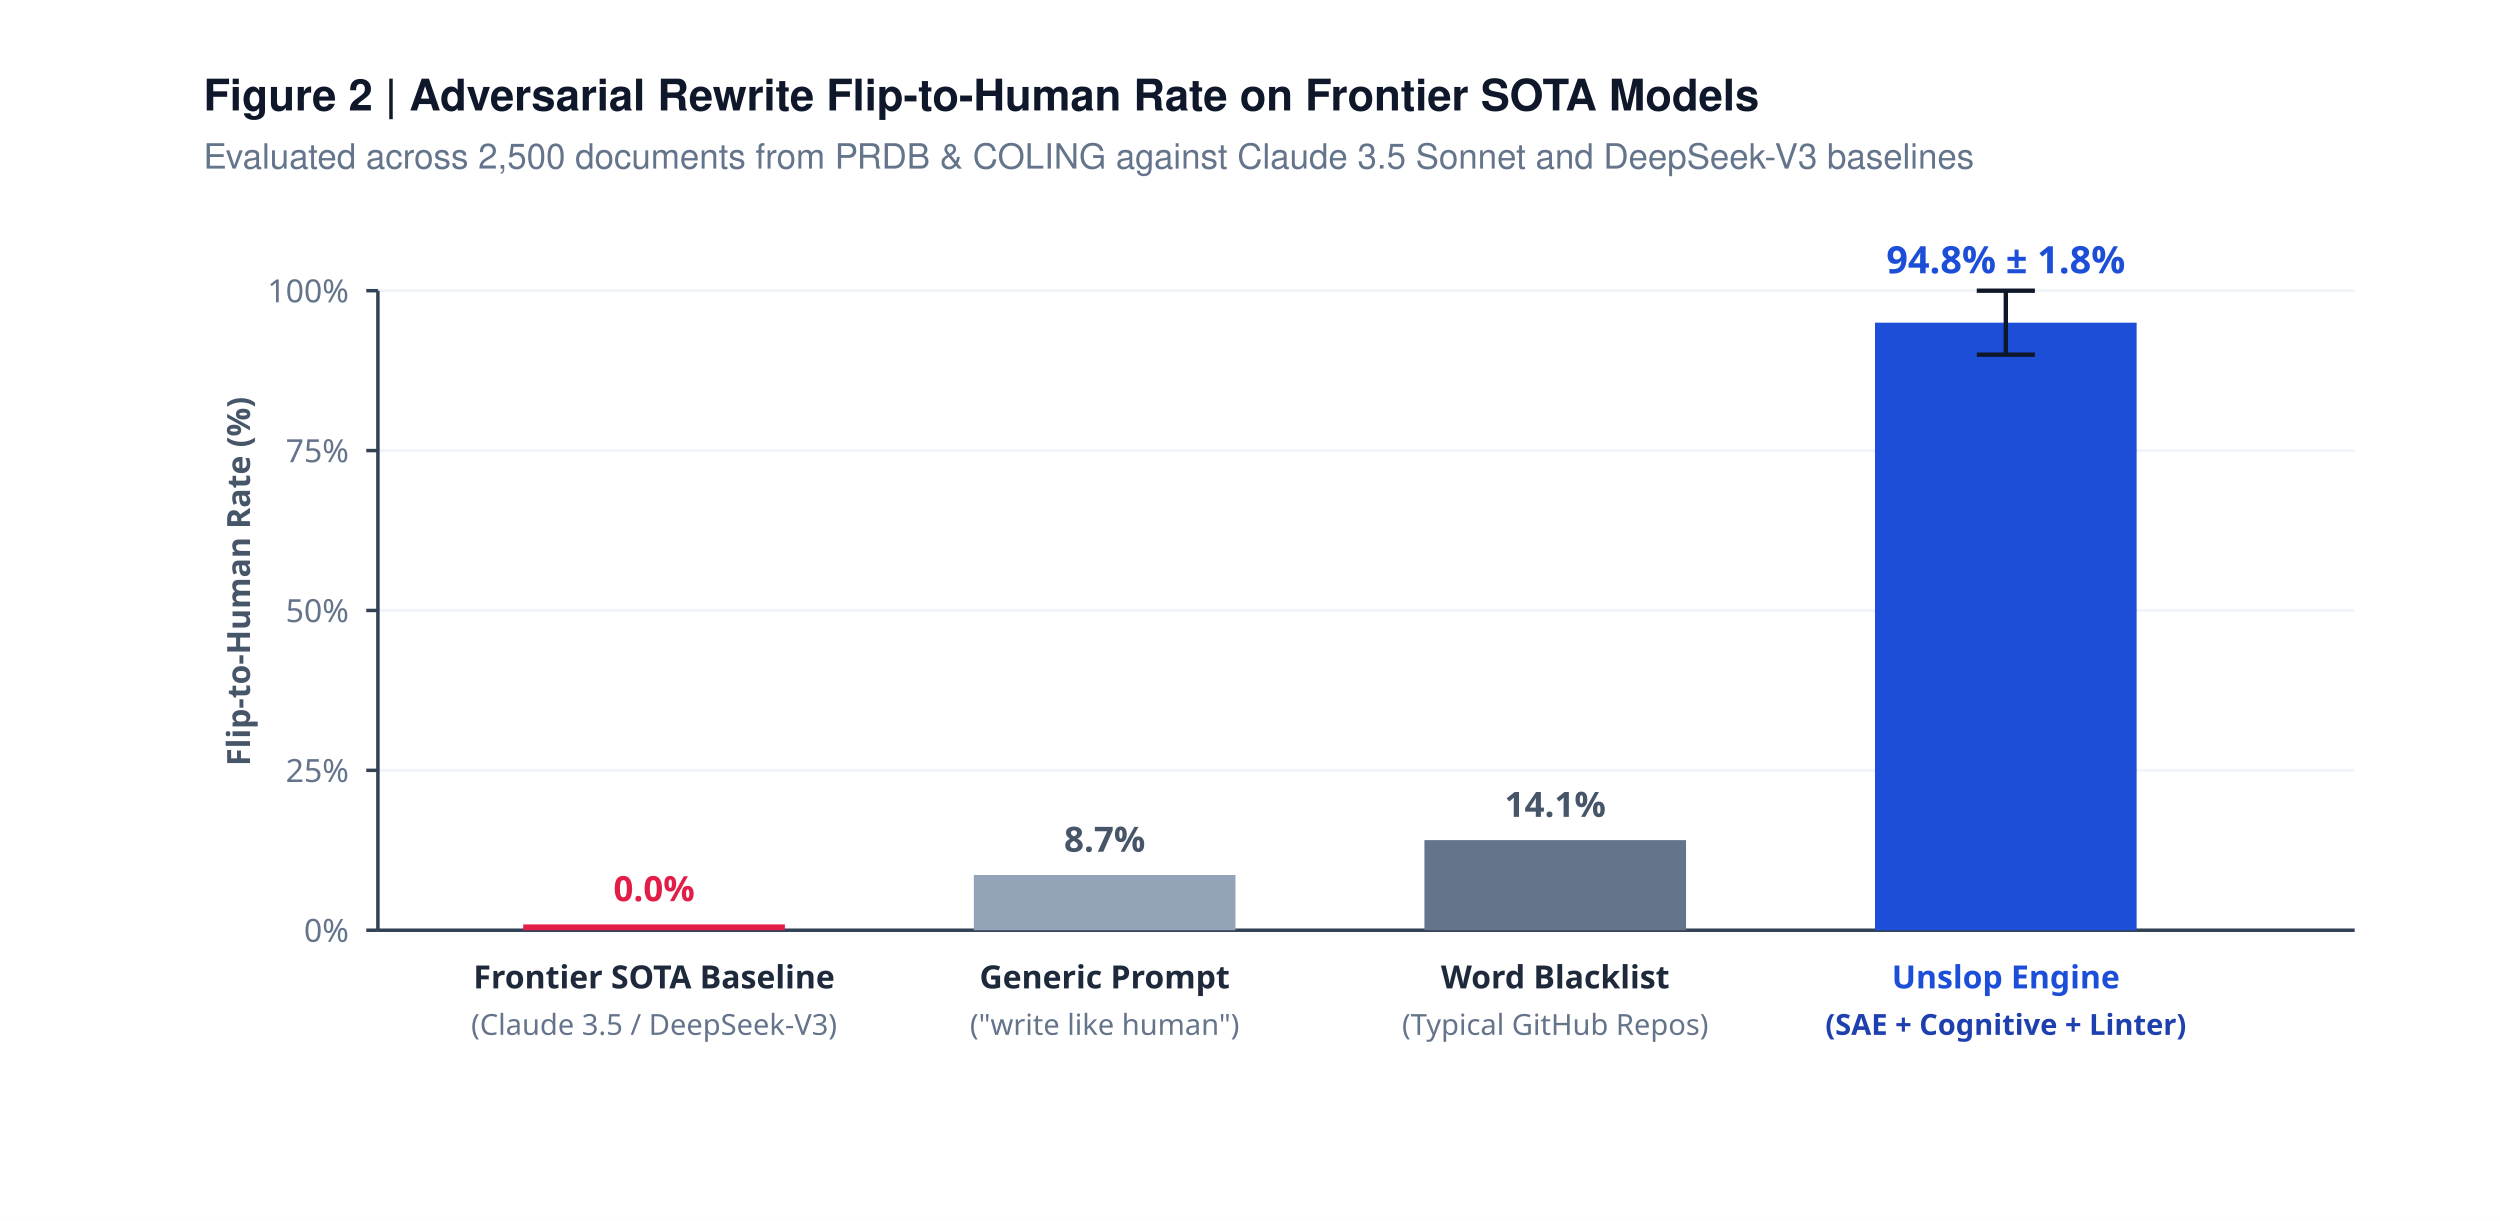
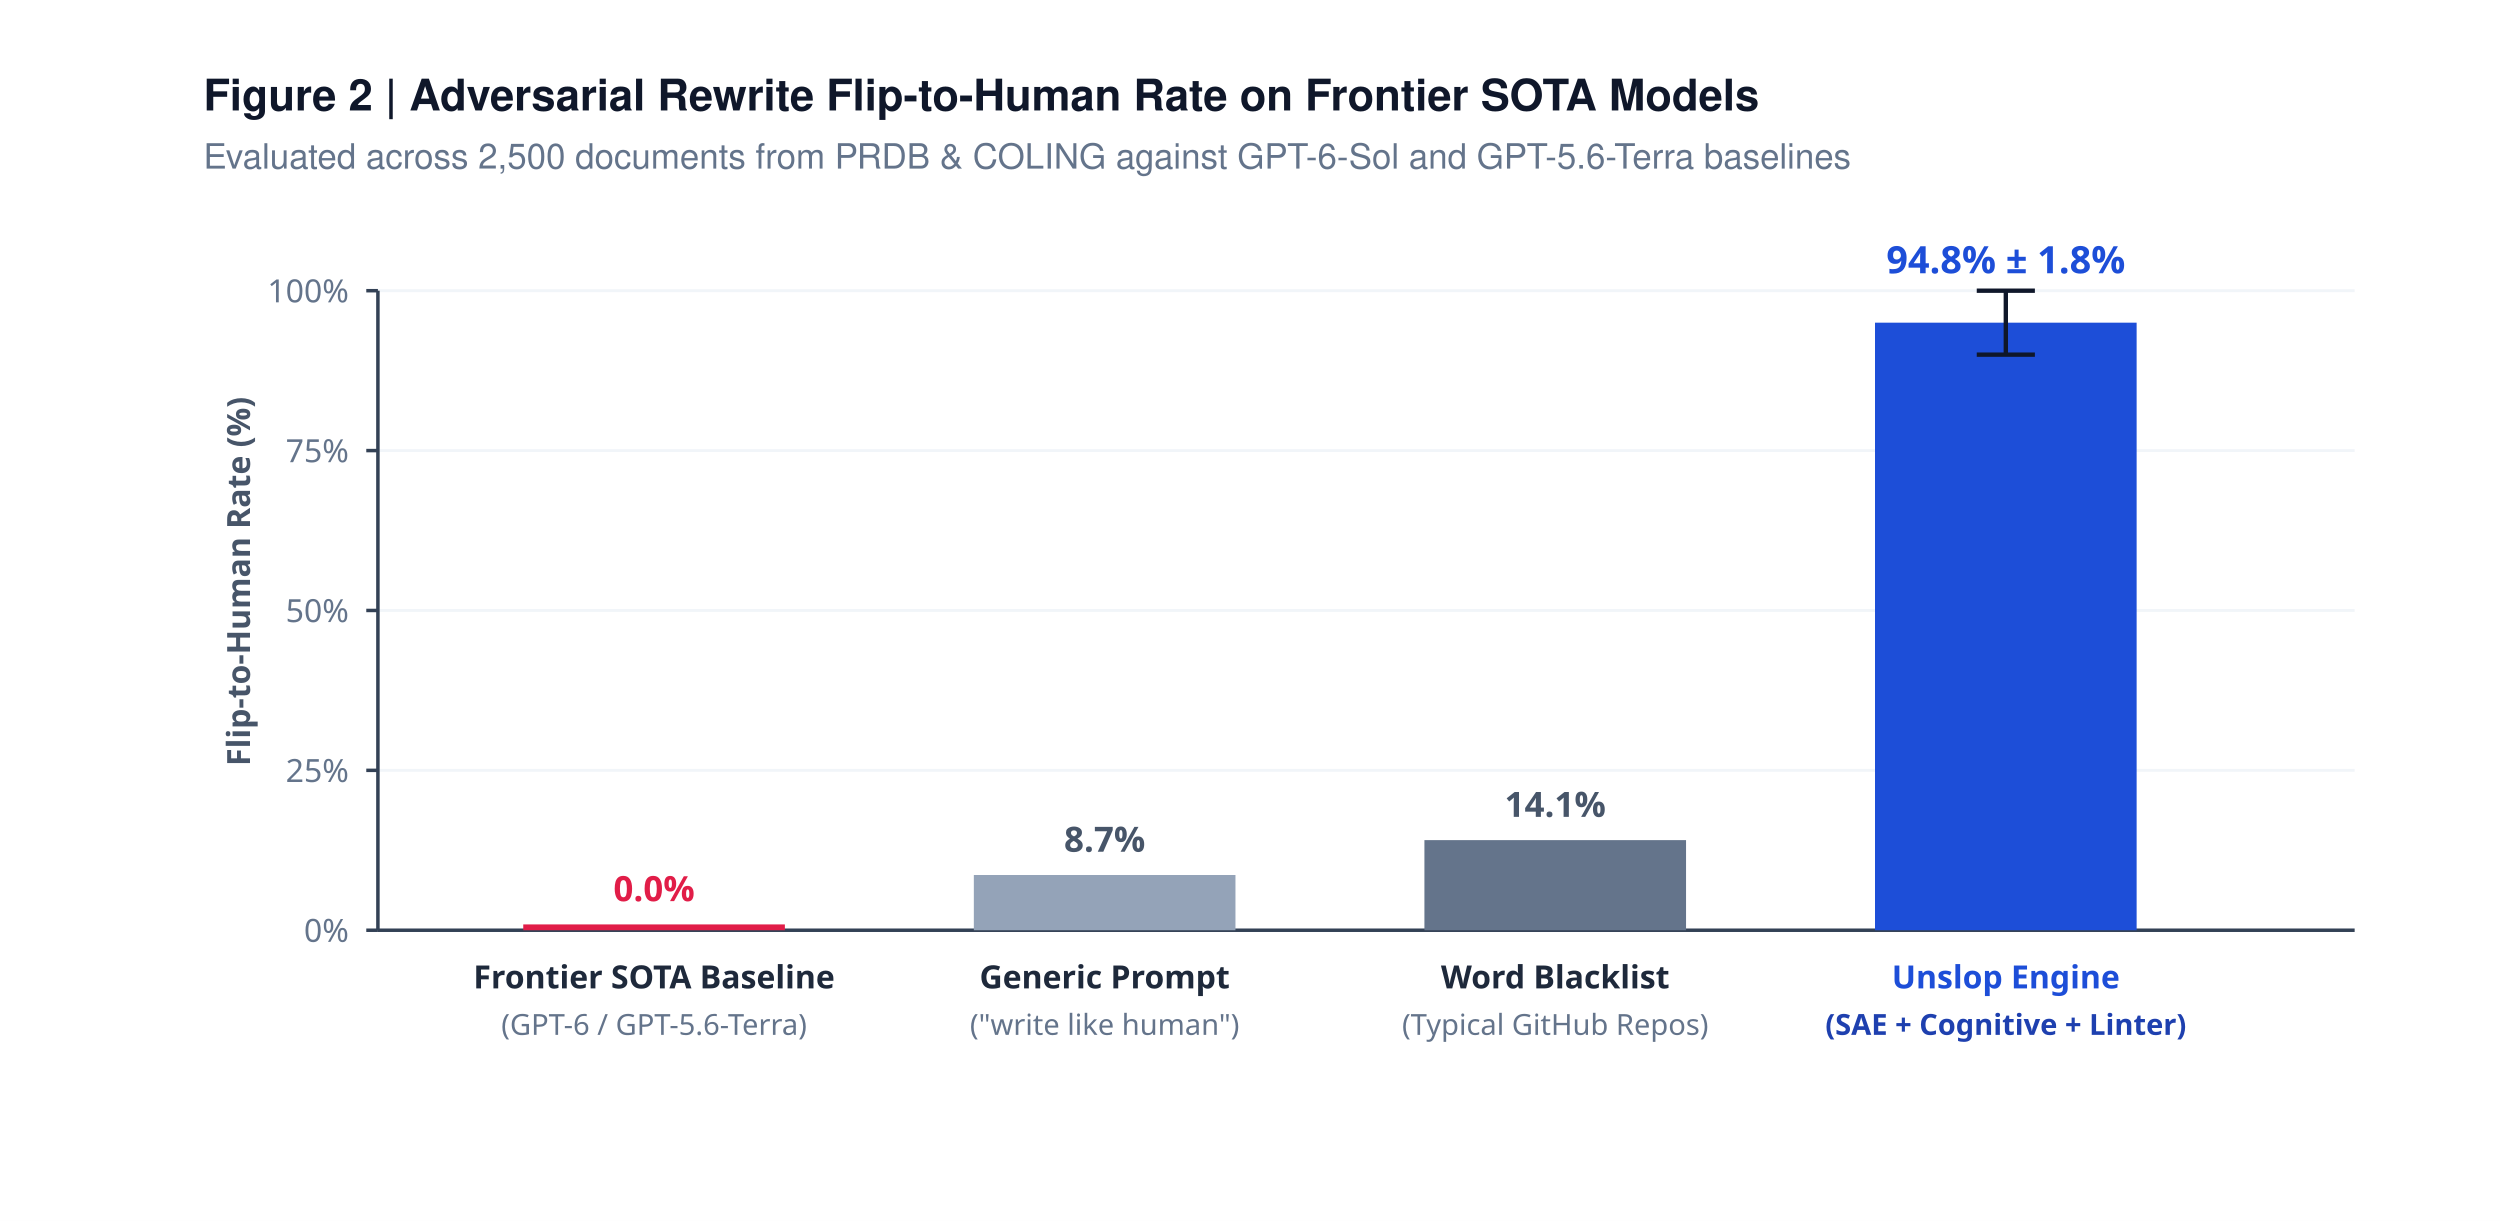
<svg xmlns="http://www.w3.org/2000/svg" viewBox="0 0 860 420" width="100%" height="100%">
  <rect width="860" height="420" fill="#ffffff" />
  <text x="70" y="38" font-family="-apple-system, BlinkMacSystemFont, 'Segoe UI', Helvetica, Arial, sans-serif" font-size="15" font-weight="700" fill="#0f172a">
    Figure 2 | Adversarial Rewrite Flip-to-Human Rate on Frontier SOTA Models
  </text>
  <text x="70" y="58" font-family="-apple-system, BlinkMacSystemFont, 'Segoe UI', Helvetica, Arial, sans-serif" font-size="12" fill="#64748b">
-     Evaluated across 2,500 documents from PRDB &amp; COLING against Claude 3.5 Sonnet and DeepSeek-V3 baselines
+     Evaluated across 2,500 documents from PRDB &amp; COLING against GPT-6-Sol and GPT-5.6-Terra baselines
  </text>
  <g transform="translate(70, 80)">
    <line x1="60" y1="20" x2="740" y2="20" stroke="#f1f5f9" stroke-width="1" />
    <text x="50" y="24" font-family="sans-serif" font-size="11" fill="#64748b" text-anchor="end">100%</text>
    <line x1="60" y1="75" x2="740" y2="75" stroke="#f1f5f9" stroke-width="1" />
    <text x="50" y="79" font-family="sans-serif" font-size="11" fill="#64748b" text-anchor="end">75%</text>
    <line x1="60" y1="130" x2="740" y2="130" stroke="#f1f5f9" stroke-width="1" />
    <text x="50" y="134" font-family="sans-serif" font-size="11" fill="#64748b" text-anchor="end">50%</text>
    <line x1="60" y1="185" x2="740" y2="185" stroke="#f1f5f9" stroke-width="1" />
    <text x="50" y="189" font-family="sans-serif" font-size="11" fill="#64748b" text-anchor="end">25%</text>
    <line x1="60" y1="240" x2="740" y2="240" stroke="#334155" stroke-width="1.2" />
    <text x="50" y="244" font-family="sans-serif" font-size="11" fill="#64748b" text-anchor="end">0%</text>
    <text x="-120" y="16" transform="rotate(-90)" font-family="sans-serif" font-size="11" font-weight="600" fill="#475569" text-anchor="middle">
      Flip-to-Human Rate (%)
    </text>
    <line x1="60" y1="20" x2="60" y2="240" stroke="#334155" stroke-width="1.2" />
    <line x1="56" y1="20" x2="60" y2="20" stroke="#334155" stroke-width="1.2" />
    <line x1="56" y1="75" x2="60" y2="75" stroke="#334155" stroke-width="1.2" />
    <line x1="56" y1="130" x2="60" y2="130" stroke="#334155" stroke-width="1.2" />
    <line x1="56" y1="185" x2="60" y2="185" stroke="#334155" stroke-width="1.2" />
    <line x1="56" y1="240" x2="60" y2="240" stroke="#334155" stroke-width="1.2" />
    <rect x="110" y="238" width="90" height="2" fill="#e11d48" />
    <text x="155" y="230" font-family="sans-serif" font-size="12" font-weight="700" fill="#e11d48" text-anchor="middle">0.0%</text>
    <text x="155" y="260" font-family="sans-serif" font-size="11" font-weight="600" fill="#1e293b" text-anchor="middle">Frontier SOTA Baseline</text>
-     <text x="155" y="276" font-family="sans-serif" font-size="10" fill="#64748b" text-anchor="middle">(Claude 3.5 / DeepSeek-V3)</text>
+     <text x="155" y="276" font-family="sans-serif" font-size="10" fill="#64748b" text-anchor="middle">(GPT-6 / GPT-5.6-Terra)</text>
    <rect x="265" y="221" width="90" height="19" fill="#94a3b8" />
    <text x="310" y="213" font-family="sans-serif" font-size="12" font-weight="700" fill="#475569" text-anchor="middle">8.7%</text>
    <text x="310" y="260" font-family="sans-serif" font-size="11" font-weight="600" fill="#1e293b" text-anchor="middle">Generic Prompt</text>
    <text x="310" y="276" font-family="sans-serif" font-size="10" fill="#64748b" text-anchor="middle">("write like human")</text>
    <rect x="420" y="209" width="90" height="31" fill="#64748b" />
    <text x="465" y="201" font-family="sans-serif" font-size="12" font-weight="700" fill="#475569" text-anchor="middle">14.1%</text>
    <text x="465" y="260" font-family="sans-serif" font-size="11" font-weight="600" fill="#1e293b" text-anchor="middle">Word Blacklist</text>
    <text x="465" y="276" font-family="sans-serif" font-size="10" fill="#64748b" text-anchor="middle">(Typical GitHub Repos)</text>
    <rect x="575" y="31" width="90" height="209" fill="#1d4ed8" />
    <line x1="620" y1="20" x2="620" y2="42" stroke="#0f172a" stroke-width="1.5" />
    <line x1="610" y1="20" x2="630" y2="20" stroke="#0f172a" stroke-width="1.5" />
    <line x1="610" y1="42" x2="630" y2="42" stroke="#0f172a" stroke-width="1.5" />
    <text x="620" y="14" font-family="sans-serif" font-size="13" font-weight="800" fill="#1d4ed8" text-anchor="middle">94.8% ± 1.8%</text>
    <text x="620" y="260" font-family="sans-serif" font-size="11" font-weight="700" fill="#1d4ed8" text-anchor="middle">Unslop Engine</text>
    <text x="620" y="276" font-family="sans-serif" font-size="10" font-weight="600" fill="#1e40af" text-anchor="middle">(SAE + Cognitive + Linter)</text>
  </g>
</svg>
